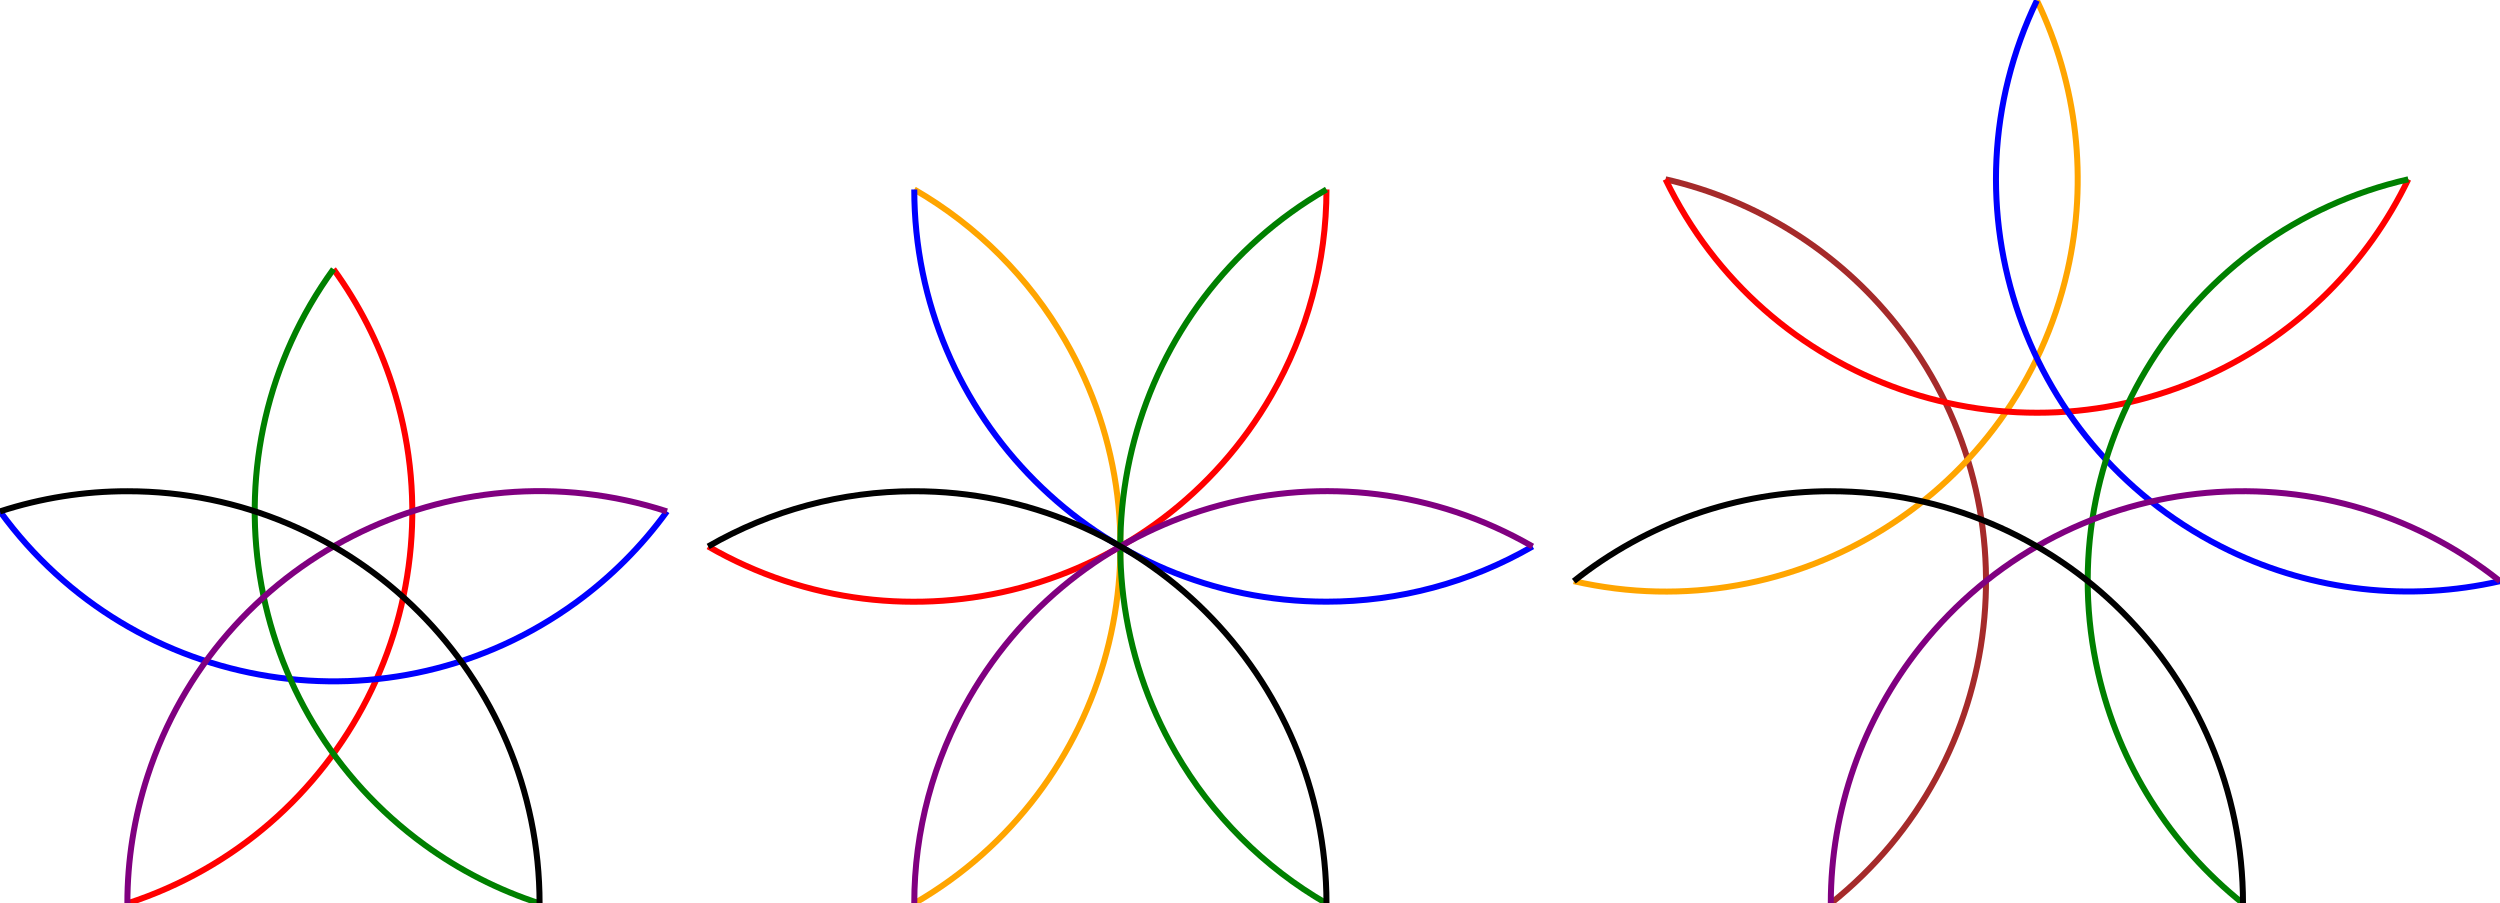
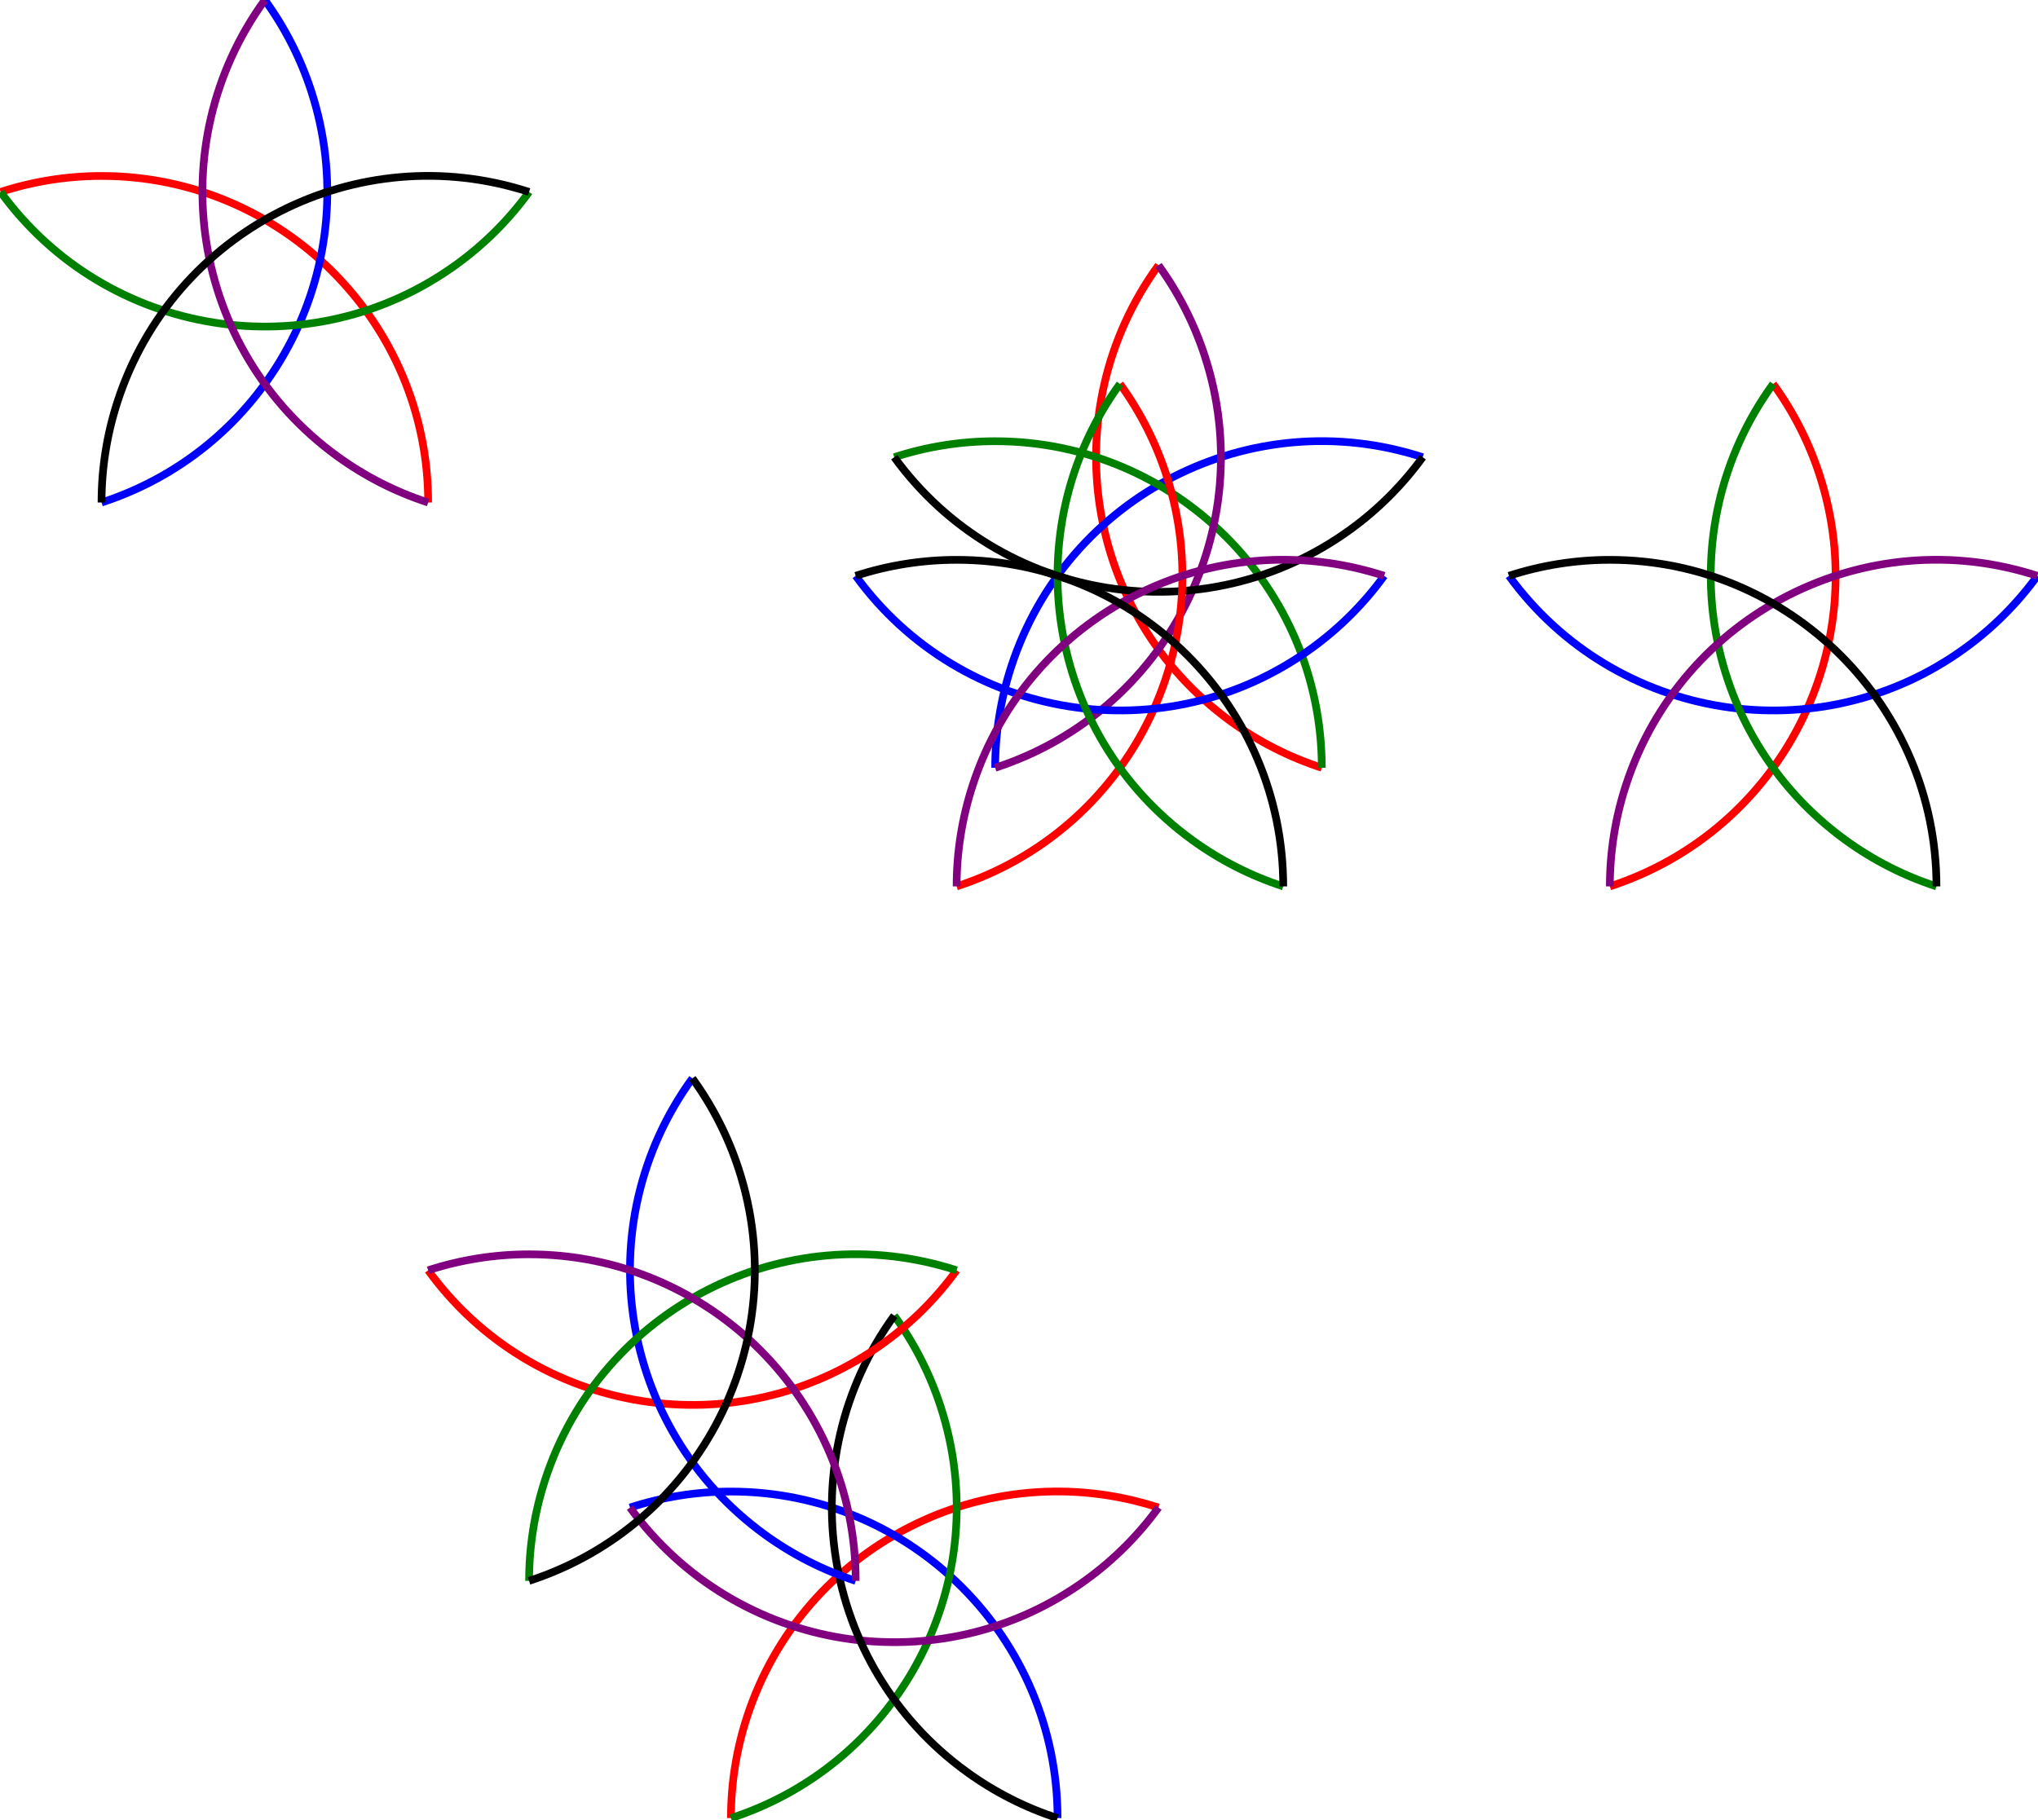
- <svg xmlns="http://www.w3.org/2000/svg" height="433.432" stroke-opacity="1" viewBox="0 0 1200 433" font-size="1" width="1200" stroke="rgb(0,0,0)" version="1.1">
+ <svg xmlns="http://www.w3.org/2000/svg" height="535.682" stroke-opacity="1" viewBox="0 0 600 536" font-size="1" width="600" stroke="rgb(0,0,0)" version="1.1">
  <defs>
  </defs>
-   <g stroke-linejoin="miter" stroke-opacity="1.0" fill-opacity="0.0" stroke="rgb(165,42,42)" stroke-width="2.885" fill="rgb(0,0,0)" stroke-linecap="butt" stroke-miterlimit="10.0">
-     <path d="M 878.783,433.432 c 85.433,-68.13 99.459,-192.618 31.329 -278.051c -27.947,-35.044 -66.964,-59.56 -110.663 -69.534" />
+   <g stroke-linejoin="miter" stroke-opacity="1.0" fill-opacity="0.0" stroke="rgb(255,0,0)" stroke-width="2.268" fill="rgb(0,0,0)" stroke-linecap="butt" stroke-miterlimit="10.0">
+     <path d="M 474.054,261.166 c 50.537,-16.421 78.194,-70.7 61.773 -121.237c -3.12,-9.602 -7.732,-18.653 -13.666 -26.822" />
  </g>
-   <g stroke-linejoin="miter" stroke-opacity="1.0" fill-opacity="0.0" stroke="rgb(255,165,0)" stroke-width="2.885" fill="rgb(0,0,0)" stroke-linecap="butt" stroke-miterlimit="10.0">
-     <path d="M 755.421,278.742 c 106.533,24.316 212.607,-42.335 236.923 -148.868c 9.974,-43.699 4.815,-89.49 -14.633 -129.874" />
+   <g stroke-linejoin="miter" stroke-opacity="1.0" fill-opacity="0.0" stroke="rgb(0,0,255)" stroke-width="2.268" fill="rgb(0,0,0)" stroke-linecap="butt" stroke-miterlimit="10.0">
+     <path d="M 444.322,169.66 c 31.234,42.989 91.403,52.519 134.393 21.286c 8.168,-5.934 15.351,-13.118 21.286 -21.286" />
  </g>
-   <g stroke-linejoin="miter" stroke-opacity="1.0" fill-opacity="0.0" stroke="rgb(255,0,0)" stroke-width="2.885" fill="rgb(0,0,0)" stroke-linecap="butt" stroke-miterlimit="10.0">
-     <path d="M 799.448,85.847 c 47.412,98.451 165.657,139.827 264.109 92.416c 40.384,-19.448 72.968,-52.032 92.416 -92.416" />
+   <g stroke-linejoin="miter" stroke-opacity="1.0" fill-opacity="0.0" stroke="rgb(0,128,0)" stroke-width="2.268" fill="rgb(0,0,0)" stroke-linecap="butt" stroke-miterlimit="10.0">
+     <path d="M 522.161,113.107 c -31.234,42.989 -21.704,103.159 21.286 134.393c 8.168,5.934 17.219,10.546 26.822 13.666" />
  </g>
-   <g stroke-linejoin="miter" stroke-opacity="1.0" fill-opacity="0.0" stroke="rgb(0,0,255)" stroke-width="2.885" fill="rgb(0,0,0)" stroke-linecap="butt" stroke-miterlimit="10.0">
-     <path d="M 977.711,0 c -47.412,98.451 -6.036,216.697 92.416 264.109c 40.384,19.448 86.175,24.607 129.874 14.633" />
+   <g stroke-linejoin="miter" stroke-opacity="1.0" fill-opacity="0.0" stroke="rgb(128,0,128)" stroke-width="2.268" fill="rgb(0,0,0)" stroke-linecap="butt" stroke-miterlimit="10.0">
+     <path d="M 600,169.66 c -50.537,-16.421 -104.817,11.236 -121.237 61.773c -3.12,9.602 -4.709,19.636 -4.709 29.732" />
  </g>
-   <g stroke-linejoin="miter" stroke-opacity="1.0" fill-opacity="0.0" stroke="rgb(0,128,0)" stroke-width="2.885" fill="rgb(0,0,0)" stroke-linecap="butt" stroke-miterlimit="10.0">
-     <path d="M 1155.973,85.847 c -106.533,24.316 -173.184,130.389 -148.868 236.923c 9.974,43.699 34.49,82.716 69.534 110.663" />
+   <g stroke-linejoin="miter" stroke-opacity="1.0" fill-opacity="0.0" stroke="rgb(0,0,0)" stroke-width="2.268" fill="rgb(0,0,0)" stroke-linecap="butt" stroke-miterlimit="10.0">
+     <path d="M 570.268,261.166 c 0,-53.138 -43.077,-96.215 -96.215 -96.215c -10.096,-0 -20.13,1.589 -29.732 4.709" />
  </g>
-   <g stroke-linejoin="miter" stroke-opacity="1.0" fill-opacity="0.0" stroke="rgb(128,0,128)" stroke-width="2.885" fill="rgb(0,0,0)" stroke-linecap="butt" stroke-miterlimit="10.0">
-     <path d="M 1200,278.742 c -85.433,-68.13 -209.921,-54.104 -278.051 31.329c -27.947,35.044 -43.166,78.538 -43.166 123.361" />
+   <g stroke-linejoin="miter" stroke-opacity="1.0" fill-opacity="0.0" stroke="rgb(255,0,0)" stroke-width="2.268" fill="rgb(0,0,0)" stroke-linecap="butt" stroke-miterlimit="10.0">
+     <path d="M 125.946,148.059 c 0,-53.138 -43.077,-96.215 -96.215 -96.215c -10.096,-0 -20.13,1.589 -29.732 4.709" />
  </g>
-   <g stroke-linejoin="miter" stroke-opacity="1.0" fill-opacity="0.0" stroke="rgb(0,0,0)" stroke-width="2.885" fill="rgb(0,0,0)" stroke-linecap="butt" stroke-miterlimit="10.0">
-     <path d="M 1076.639,433.432 c 0,-109.273 -88.583,-197.856 -197.856 -197.856c -44.823,-0 -88.317,15.219 -123.361 43.166" />
+   <g stroke-linejoin="miter" stroke-opacity="1.0" fill-opacity="0.0" stroke="rgb(0,0,255)" stroke-width="2.268" fill="rgb(0,0,0)" stroke-linecap="butt" stroke-miterlimit="10.0">
+     <path d="M 29.732,148.059 c 50.537,-16.421 78.194,-70.7 61.773 -121.237c -3.12,-9.602 -7.732,-18.653 -13.666 -26.822" />
  </g>
-   <g stroke-linejoin="miter" stroke-opacity="1.0" fill-opacity="0.0" stroke="rgb(255,165,0)" stroke-width="2.885" fill="rgb(0,0,0)" stroke-linecap="butt" stroke-miterlimit="10.0">
-     <path d="M 438.852,433.432 c 94.633,-54.636 127.057,-175.643 72.42 -270.276c -17.366,-30.078 -42.342,-55.055 -72.42 -72.42" />
+   <g stroke-linejoin="miter" stroke-opacity="1.0" fill-opacity="0.0" stroke="rgb(0,128,0)" stroke-width="2.268" fill="rgb(0,0,0)" stroke-linecap="butt" stroke-miterlimit="10.0">
+     <path d="M -0,56.553 c 31.234,42.989 91.403,52.519 134.393 21.286c 8.168,-5.934 15.351,-13.118 21.286 -21.286" />
  </g>
-   <g stroke-linejoin="miter" stroke-opacity="1.0" fill-opacity="0.0" stroke="rgb(255,0,0)" stroke-width="2.885" fill="rgb(0,0,0)" stroke-linecap="butt" stroke-miterlimit="10.0">
-     <path d="M 339.923,262.084 c 94.633,54.636 215.64,22.213 270.276 -72.42c 17.366,-30.078 26.508,-64.197 26.508 -98.928" />
+   <g stroke-linejoin="miter" stroke-opacity="1.0" fill-opacity="0.0" stroke="rgb(128,0,128)" stroke-width="2.268" fill="rgb(0,0,0)" stroke-linecap="butt" stroke-miterlimit="10.0">
+     <path d="M 77.839,-0 c -31.234,42.989 -21.704,103.159 21.286 134.393c 8.168,5.934 17.219,10.546 26.822 13.666" />
  </g>
-   <g stroke-linejoin="miter" stroke-opacity="1.0" fill-opacity="0.0" stroke="rgb(0,0,255)" stroke-width="2.885" fill="rgb(0,0,0)" stroke-linecap="butt" stroke-miterlimit="10.0">
-     <path d="M 438.852,90.735 c -0,109.273 88.583,197.856 197.856 197.856c 34.731,-0 68.85,-9.142 98.928 -26.508" />
+   <g stroke-linejoin="miter" stroke-opacity="1.0" fill-opacity="0.0" stroke="rgb(0,0,0)" stroke-width="2.268" fill="rgb(0,0,0)" stroke-linecap="butt" stroke-miterlimit="10.0">
+     <path d="M 155.678,56.553 c -50.537,-16.421 -104.817,11.236 -121.237 61.773c -3.12,9.602 -4.709,19.636 -4.709 29.732" />
  </g>
-   <g stroke-linejoin="miter" stroke-opacity="1.0" fill-opacity="0.0" stroke="rgb(0,128,0)" stroke-width="2.885" fill="rgb(0,0,0)" stroke-linecap="butt" stroke-miterlimit="10.0">
-     <path d="M 636.708,90.735 c -94.633,54.636 -127.057,175.643 -72.42 270.276c 17.366,30.078 42.342,55.055 72.42 72.42" />
+   <g stroke-linejoin="miter" stroke-opacity="1.0" fill-opacity="0.0" stroke="rgb(255,0,0)" stroke-width="2.268" fill="rgb(0,0,0)" stroke-linecap="butt" stroke-miterlimit="10.0">
+     <path d="M 341.089,444.177 c -50.537,-16.421 -104.817,11.236 -121.237 61.773c -3.12,9.602 -4.709,19.636 -4.709 29.732" />
  </g>
-   <g stroke-linejoin="miter" stroke-opacity="1.0" fill-opacity="0.0" stroke="rgb(128,0,128)" stroke-width="2.885" fill="rgb(0,0,0)" stroke-linecap="butt" stroke-miterlimit="10.0">
-     <path d="M 735.636,262.084 c -94.633,-54.636 -215.64,-22.213 -270.276 72.42c -17.366,30.078 -26.508,64.197 -26.508 98.928" />
+   <g stroke-linejoin="miter" stroke-opacity="1.0" fill-opacity="0.0" stroke="rgb(0,0,255)" stroke-width="2.268" fill="rgb(0,0,0)" stroke-linecap="butt" stroke-miterlimit="10.0">
+     <path d="M 311.357,535.682 c 0,-53.138 -43.077,-96.215 -96.215 -96.215c -10.096,-0 -20.13,1.589 -29.732 4.709" />
  </g>
-   <g stroke-linejoin="miter" stroke-opacity="1.0" fill-opacity="0.0" stroke="rgb(0,0,0)" stroke-width="2.885" fill="rgb(0,0,0)" stroke-linecap="butt" stroke-miterlimit="10.0">
-     <path d="M 636.708,433.432 c 0,-109.273 -88.583,-197.856 -197.856 -197.856c -34.731,0 -68.85,9.142 -98.928 26.508" />
+   <g stroke-linejoin="miter" stroke-opacity="1.0" fill-opacity="0.0" stroke="rgb(0,128,0)" stroke-width="2.268" fill="rgb(0,0,0)" stroke-linecap="butt" stroke-miterlimit="10.0">
+     <path d="M 215.142,535.682 c 50.537,-16.421 78.194,-70.7 61.773 -121.237c -3.12,-9.602 -7.732,-18.653 -13.666 -26.822" />
  </g>
-   <g stroke-linejoin="miter" stroke-opacity="1.0" fill-opacity="0.0" stroke="rgb(255,0,0)" stroke-width="2.885" fill="rgb(0,0,0)" stroke-linecap="butt" stroke-miterlimit="10.0">
-     <path d="M 61.141,433.432 c 103.925,-33.767 160.799,-145.388 127.031 -249.313c -6.416,-19.746 -15.9,-38.359 -28.103 -55.156" />
+   <g stroke-linejoin="miter" stroke-opacity="1.0" fill-opacity="0.0" stroke="rgb(128,0,128)" stroke-width="2.268" fill="rgb(0,0,0)" stroke-linecap="butt" stroke-miterlimit="10.0">
+     <path d="M 185.41,444.177 c 31.234,42.989 91.403,52.519 134.393 21.286c 8.168,-5.934 15.351,-13.118 21.286 -21.286" />
  </g>
-   <g stroke-linejoin="miter" stroke-opacity="1.0" fill-opacity="0.0" stroke="rgb(0,0,255)" stroke-width="2.885" fill="rgb(0,0,0)" stroke-linecap="butt" stroke-miterlimit="10.0">
-     <path d="M -0,245.26 c 64.229,88.404 187.962,108.001 276.366 43.772c 16.797,-12.204 31.568,-26.975 43.772 -43.772" />
+   <g stroke-linejoin="miter" stroke-opacity="1.0" fill-opacity="0.0" stroke="rgb(0,0,0)" stroke-width="2.268" fill="rgb(0,0,0)" stroke-linecap="butt" stroke-miterlimit="10.0">
+     <path d="M 263.249,387.623 c -31.234,42.989 -21.704,103.159 21.286 134.393c 8.168,5.934 17.219,10.546 26.822 13.666" />
  </g>
-   <g stroke-linejoin="miter" stroke-opacity="1.0" fill-opacity="0.0" stroke="rgb(0,128,0)" stroke-width="2.885" fill="rgb(0,0,0)" stroke-linecap="butt" stroke-miterlimit="10.0">
-     <path d="M 160.069,128.963 c -64.229,88.404 -44.632,212.137 43.772 276.366c 16.797,12.204 35.41,21.688 55.156 28.103" />
+   <g stroke-linejoin="miter" stroke-opacity="1.0" fill-opacity="0.0" stroke="rgb(255,0,0)" stroke-width="2.268" fill="rgb(0,0,0)" stroke-linecap="butt" stroke-miterlimit="10.0">
+     <path d="M 341.089,78.155 c -31.234,42.989 -21.704,103.159 21.286 134.393c 8.168,5.934 17.219,10.546 26.822 13.666" />
  </g>
-   <g stroke-linejoin="miter" stroke-opacity="1.0" fill-opacity="0.0" stroke="rgb(128,0,128)" stroke-width="2.885" fill="rgb(0,0,0)" stroke-linecap="butt" stroke-miterlimit="10.0">
-     <path d="M 320.138,245.26 c -103.925,-33.767 -215.546,23.107 -249.313 127.031c -6.416,19.746 -9.684,40.379 -9.684 61.141" />
+   <g stroke-linejoin="miter" stroke-opacity="1.0" fill-opacity="0.0" stroke="rgb(0,0,255)" stroke-width="2.268" fill="rgb(0,0,0)" stroke-linecap="butt" stroke-miterlimit="10.0">
+     <path d="M 418.928,134.708 c -50.537,-16.421 -104.817,11.236 -121.237 61.773c -3.12,9.602 -4.709,19.636 -4.709 29.732" />
  </g>
-   <g stroke-linejoin="miter" stroke-opacity="1.0" fill-opacity="0.0" stroke="rgb(0,0,0)" stroke-width="2.885" fill="rgb(0,0,0)" stroke-linecap="butt" stroke-miterlimit="10.0">
-     <path d="M 258.997,433.432 c 0,-109.273 -88.583,-197.856 -197.856 -197.856c -20.762,-0 -41.395,3.268 -61.141 9.684" />
+   <g stroke-linejoin="miter" stroke-opacity="1.0" fill-opacity="0.0" stroke="rgb(0,128,0)" stroke-width="2.268" fill="rgb(0,0,0)" stroke-linecap="butt" stroke-miterlimit="10.0">
+     <path d="M 389.196,226.214 c 0,-53.138 -43.077,-96.215 -96.215 -96.215c -10.096,-0 -20.13,1.589 -29.732 4.709" />
+   </g>
+   <g stroke-linejoin="miter" stroke-opacity="1.0" fill-opacity="0.0" stroke="rgb(128,0,128)" stroke-width="2.268" fill="rgb(0,0,0)" stroke-linecap="butt" stroke-miterlimit="10.0">
+     <path d="M 292.981,226.214 c 50.537,-16.421 78.194,-70.7 61.773 -121.237c -3.12,-9.602 -7.732,-18.653 -13.666 -26.822" />
+   </g>
+   <g stroke-linejoin="miter" stroke-opacity="1.0" fill-opacity="0.0" stroke="rgb(0,0,0)" stroke-width="2.268" fill="rgb(0,0,0)" stroke-linecap="butt" stroke-miterlimit="10.0">
+     <path d="M 263.249,134.708 c 31.234,42.989 91.403,52.519 134.393 21.286c 8.168,-5.934 15.351,-13.118 21.286 -21.286" />
+   </g>
+   <g stroke-linejoin="miter" stroke-opacity="1.0" fill-opacity="0.0" stroke="rgb(255,0,0)" stroke-width="2.268" fill="rgb(0,0,0)" stroke-linecap="butt" stroke-miterlimit="10.0">
+     <path d="M 125.946,374.273 c 31.234,42.989 91.403,52.519 134.393 21.286c 8.168,-5.934 15.351,-13.118 21.286 -21.286" />
+   </g>
+   <g stroke-linejoin="miter" stroke-opacity="1.0" fill-opacity="0.0" stroke="rgb(0,0,255)" stroke-width="2.268" fill="rgb(0,0,0)" stroke-linecap="butt" stroke-miterlimit="10.0">
+     <path d="M 203.786,317.719 c -31.234,42.989 -21.704,103.159 21.286 134.393c 8.168,5.934 17.219,10.546 26.822 13.666" />
+   </g>
+   <g stroke-linejoin="miter" stroke-opacity="1.0" fill-opacity="0.0" stroke="rgb(0,128,0)" stroke-width="2.268" fill="rgb(0,0,0)" stroke-linecap="butt" stroke-miterlimit="10.0">
+     <path d="M 281.625,374.273 c -50.537,-16.421 -104.817,11.236 -121.237 61.773c -3.12,9.602 -4.709,19.636 -4.709 29.732" />
+   </g>
+   <g stroke-linejoin="miter" stroke-opacity="1.0" fill-opacity="0.0" stroke="rgb(128,0,128)" stroke-width="2.268" fill="rgb(0,0,0)" stroke-linecap="butt" stroke-miterlimit="10.0">
+     <path d="M 251.893,465.778 c 0,-53.138 -43.077,-96.215 -96.215 -96.215c -10.096,-0 -20.13,1.589 -29.732 4.709" />
+   </g>
+   <g stroke-linejoin="miter" stroke-opacity="1.0" fill-opacity="0.0" stroke="rgb(0,0,0)" stroke-width="2.268" fill="rgb(0,0,0)" stroke-linecap="butt" stroke-miterlimit="10.0">
+     <path d="M 155.678,465.778 c 50.537,-16.421 78.194,-70.7 61.773 -121.237c -3.12,-9.602 -7.732,-18.653 -13.666 -26.822" />
+   </g>
+   <g stroke-linejoin="miter" stroke-opacity="1.0" fill-opacity="0.0" stroke="rgb(255,0,0)" stroke-width="2.268" fill="rgb(0,0,0)" stroke-linecap="butt" stroke-miterlimit="10.0">
+     <path d="M 281.625,261.166 c 50.537,-16.421 78.194,-70.7 61.773 -121.237c -3.12,-9.602 -7.732,-18.653 -13.666 -26.822" />
+   </g>
+   <g stroke-linejoin="miter" stroke-opacity="1.0" fill-opacity="0.0" stroke="rgb(0,0,255)" stroke-width="2.268" fill="rgb(0,0,0)" stroke-linecap="butt" stroke-miterlimit="10.0">
+     <path d="M 251.893,169.66 c 31.234,42.989 91.403,52.519 134.393 21.286c 8.168,-5.934 15.351,-13.118 21.286 -21.286" />
+   </g>
+   <g stroke-linejoin="miter" stroke-opacity="1.0" fill-opacity="0.0" stroke="rgb(0,128,0)" stroke-width="2.268" fill="rgb(0,0,0)" stroke-linecap="butt" stroke-miterlimit="10.0">
+     <path d="M 329.732,113.107 c -31.234,42.989 -21.704,103.159 21.286 134.393c 8.168,5.934 17.219,10.546 26.822 13.666" />
+   </g>
+   <g stroke-linejoin="miter" stroke-opacity="1.0" fill-opacity="0.0" stroke="rgb(128,0,128)" stroke-width="2.268" fill="rgb(0,0,0)" stroke-linecap="butt" stroke-miterlimit="10.0">
+     <path d="M 407.571,169.66 c -50.537,-16.421 -104.817,11.236 -121.237 61.773c -3.12,9.602 -4.709,19.636 -4.709 29.732" />
+   </g>
+   <g stroke-linejoin="miter" stroke-opacity="1.0" fill-opacity="0.0" stroke="rgb(0,0,0)" stroke-width="2.268" fill="rgb(0,0,0)" stroke-linecap="butt" stroke-miterlimit="10.0">
+     <path d="M 377.839,261.166 c 0,-53.138 -43.077,-96.215 -96.215 -96.215c -10.096,-0 -20.13,1.589 -29.732 4.709" />
  </g>
</svg>
